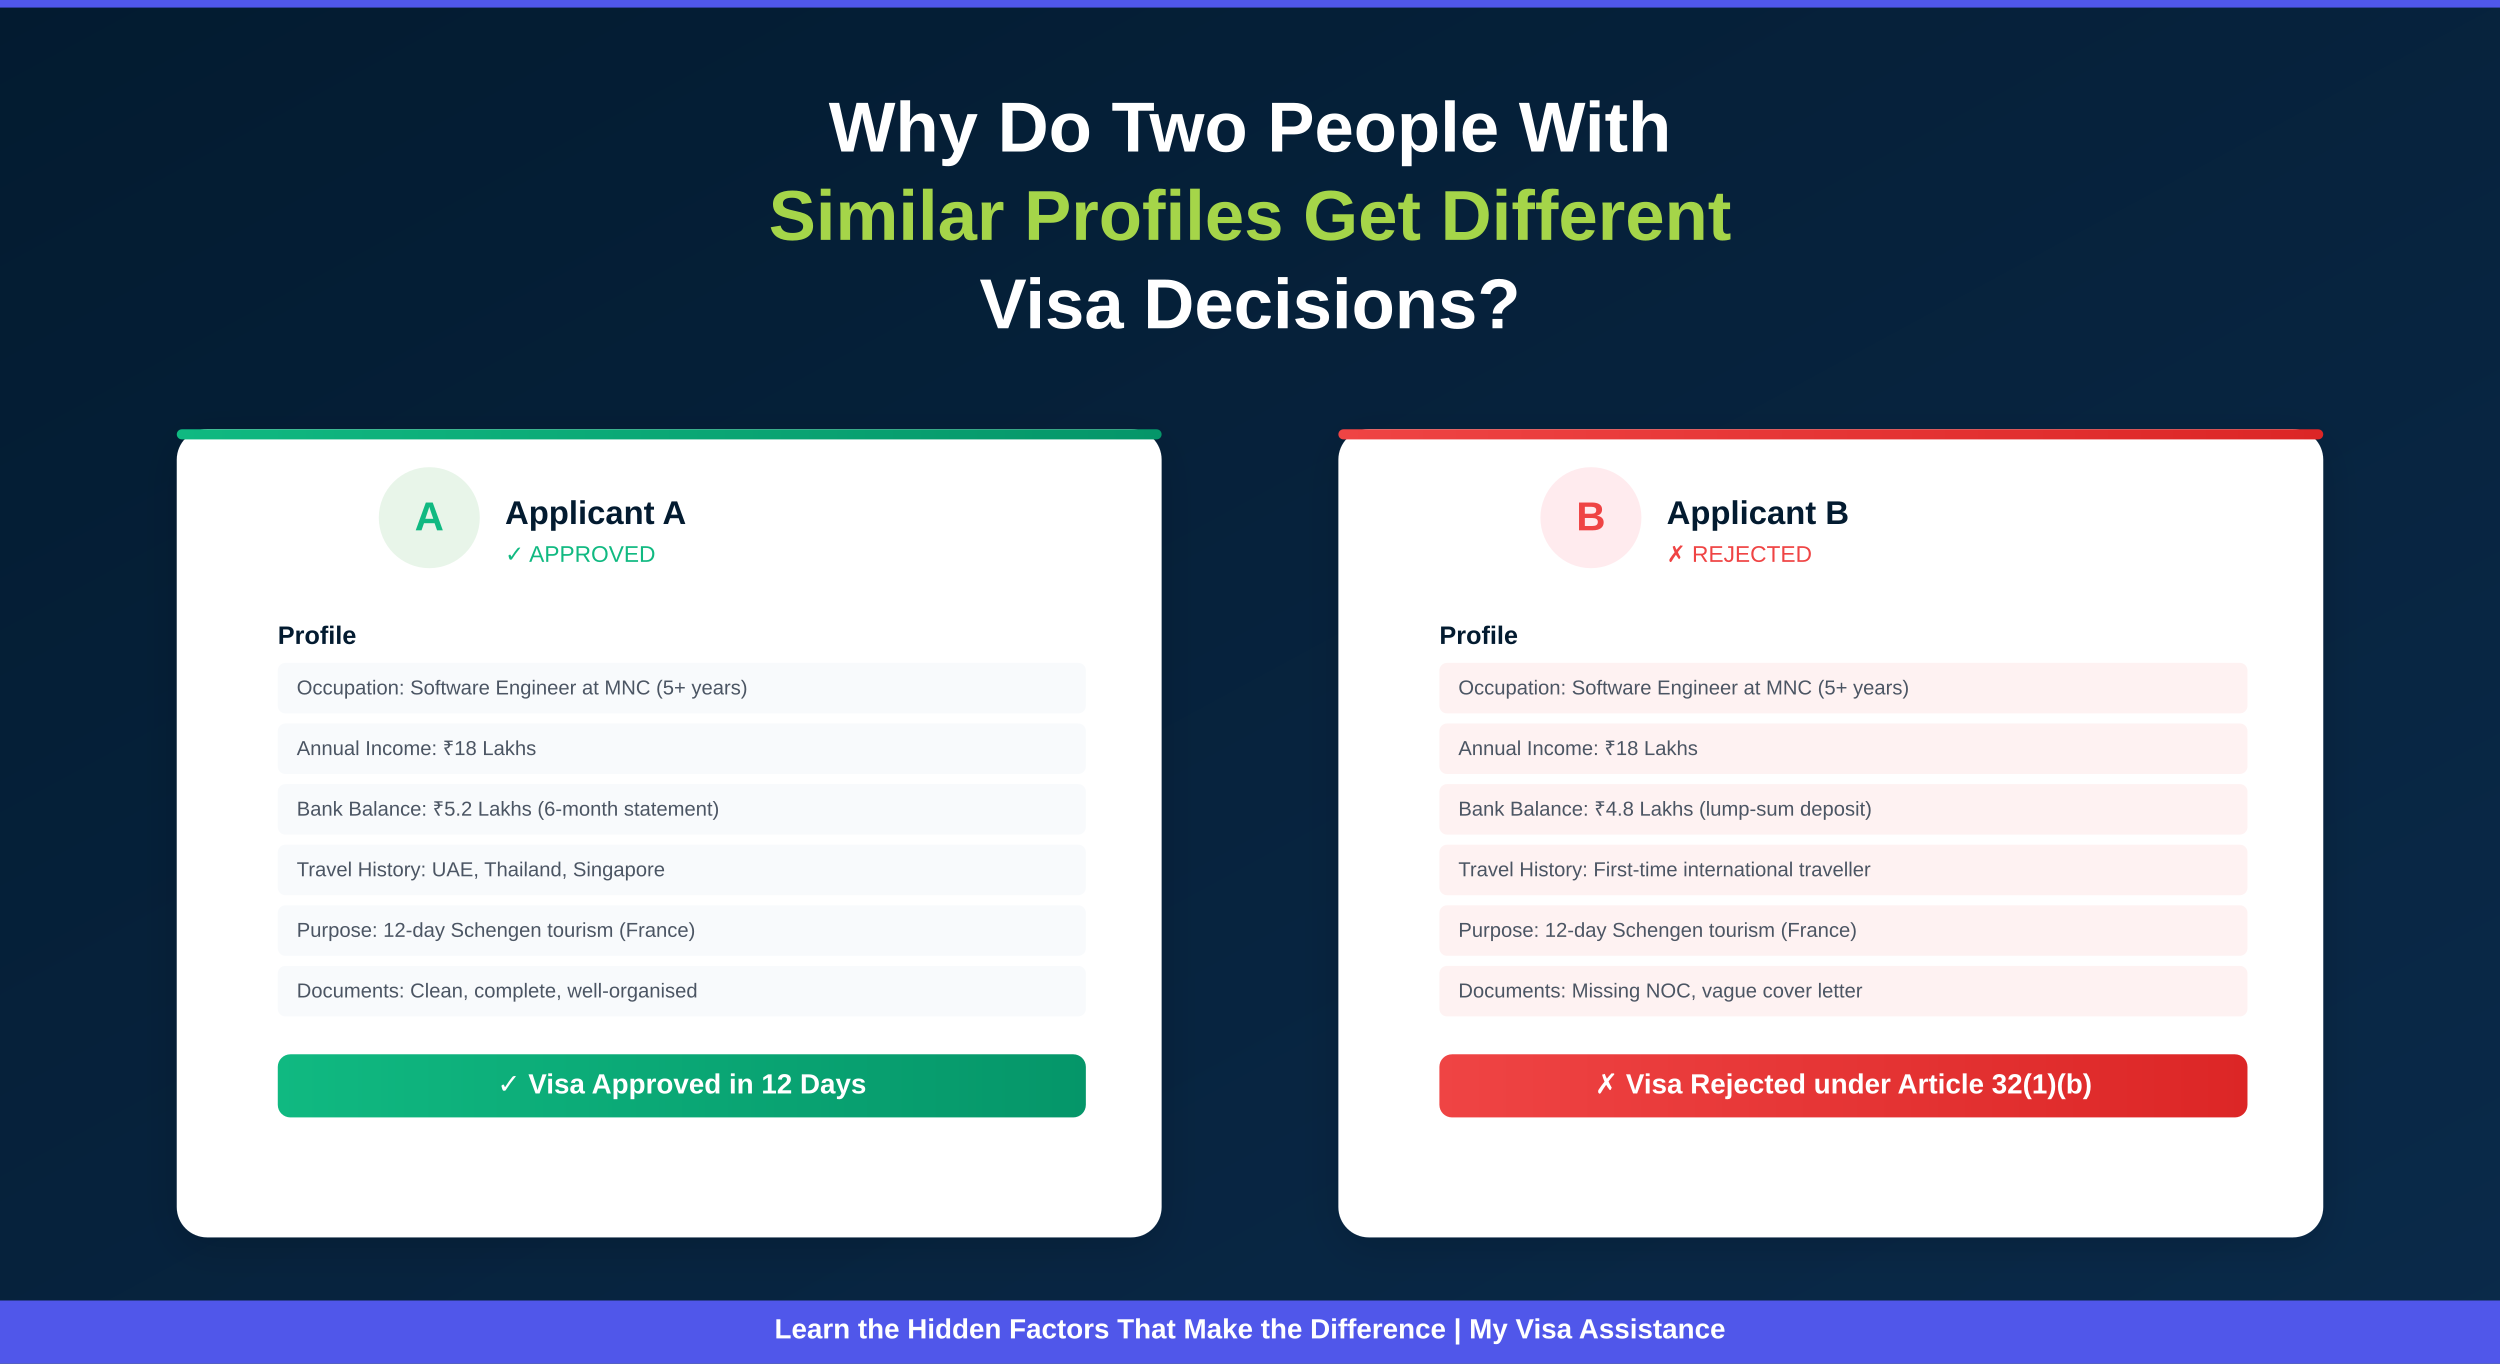
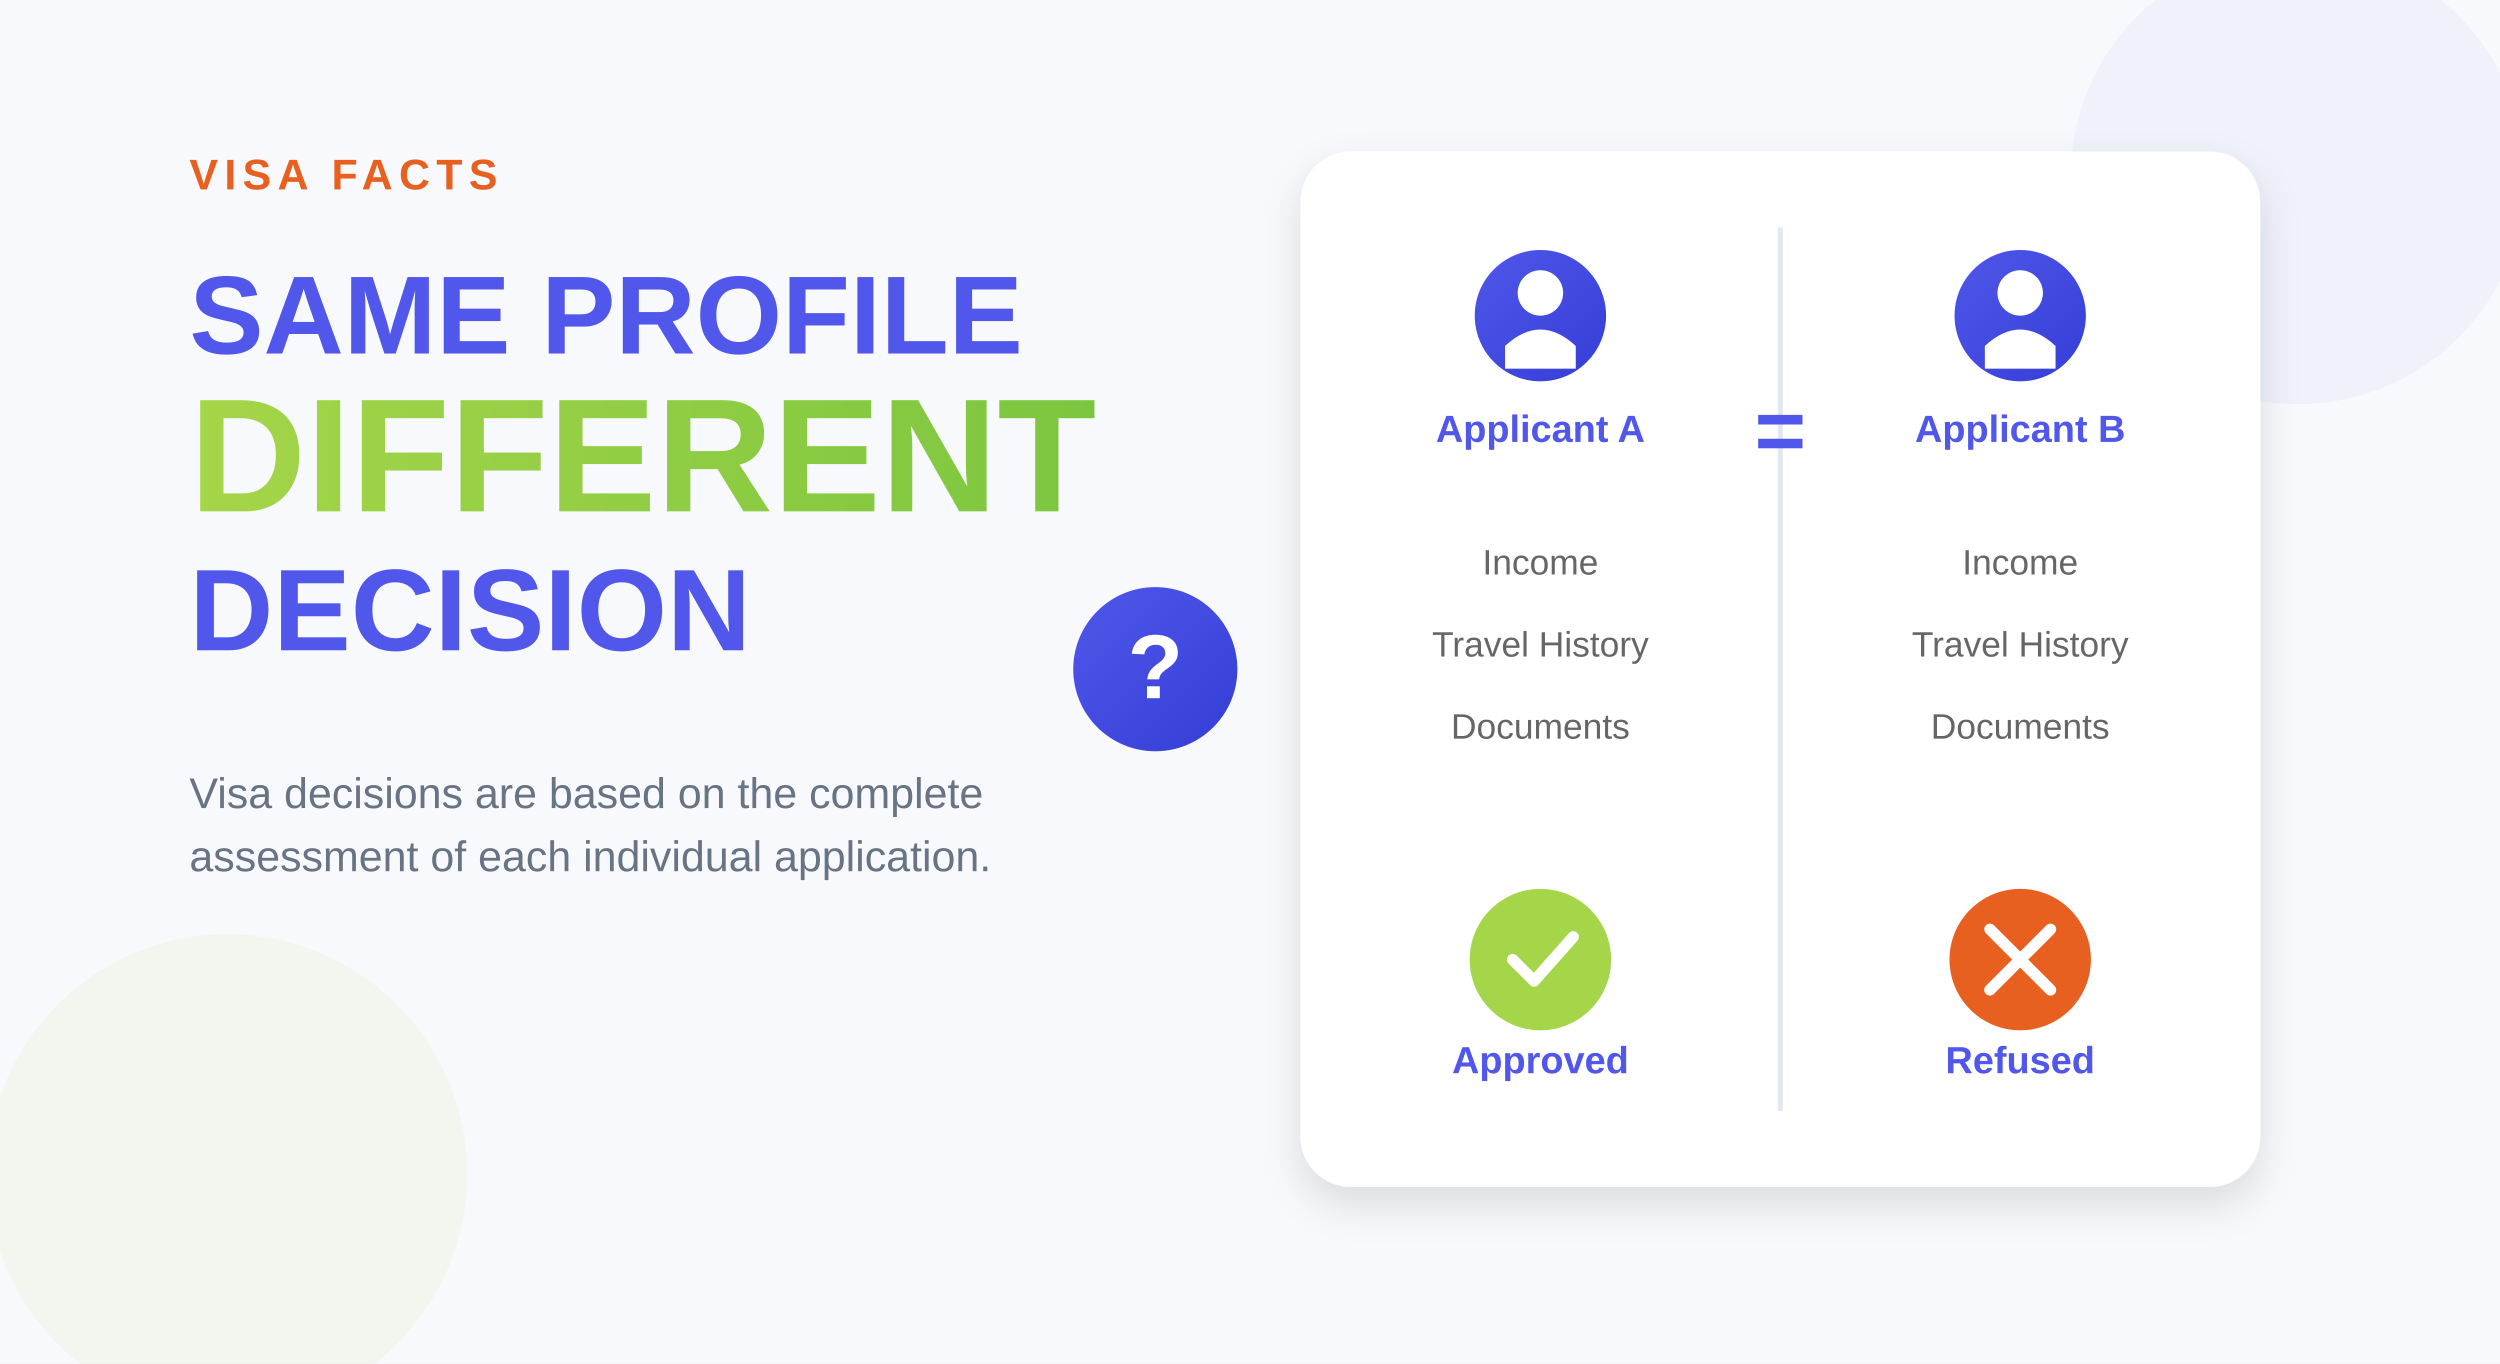
<svg xmlns="http://www.w3.org/2000/svg" width="1980" height="1080" viewBox="0 0 1980 1080">
  <defs>
-     <linearGradient id="bg" x1="0%" y1="0%" x2="100%" y2="100%">
-       <stop offset="0%" stop-color="#031B30" />
-       <stop offset="100%" stop-color="#0a2a4a" />
+     <linearGradient id="primary" x1="0%" y1="0%" x2="100%" y2="100%">
+       <stop offset="0%" stop-color="#5057EA" />
+       <stop offset="100%" stop-color="#343DD6" />
    </linearGradient>
    <linearGradient id="green" x1="0%" y1="0%" x2="100%">
-       <stop offset="0%" stop-color="#10b981" />
-       <stop offset="100%" stop-color="#059669" />
-     </linearGradient>
-     <linearGradient id="red" x1="0%" y1="0%" x2="100%">
-       <stop offset="0%" stop-color="#ef4444" />
-       <stop offset="100%" stop-color="#dc2626" />
+       <stop offset="0%" stop-color="#A5D549" />
+       <stop offset="100%" stop-color="#7CC63F" />
    </linearGradient>
    <filter id="shadow">
-       <feDropShadow dx="0" dy="8" stdDeviation="16" flood-opacity=".15" />
+       <feDropShadow dx="0" dy="14" stdDeviation="16" flood-opacity=".12" />
    </filter>
  </defs>
-   <rect width="1980" height="1080" fill="url(#bg)" />
-   <rect width="1980" height="6" fill="#5057EA" />
-   <text x="990" y="120" text-anchor="middle" font-family="Arial" font-weight="700" font-size="56" fill="#FFFFFF">
-     Why Do Two People With
+   <rect width="1980" height="1080" fill="#F7F9FC" />
+   <circle cx="1820" cy="140" r="180" fill="#5057EA" opacity=".05" />
+   <circle cx="180" cy="930" r="190" fill="#A5D549" opacity=".08" />
+   <text x="150" y="150" font-family="Arial" font-size="34" font-weight="700" fill="#E86020" letter-spacing="5">
+ 
+         VISA FACTS
+ 
  </text>
-   <text x="990" y="190" text-anchor="middle" font-family="Arial" font-weight="700" font-size="56" fill="#A5D549">
-     Similar Profiles Get Different
+   <text x="150" y="280" font-family="Arial" font-size="88" font-weight="800" fill="#5057EA">
+ 
+         SAME PROFILE
+ 
  </text>
-   <text x="990" y="260" text-anchor="middle" font-family="Arial" font-weight="700" font-size="56" fill="#FFFFFF">
-     Visa Decisions?
+   <text x="150" y="405" font-family="Arial" font-size="128" font-weight="900" fill="url(#green)">
+ 
+         DIFFERENT
+ 
+   </text>
+   <text x="150" y="515" font-family="Arial" font-size="92" font-weight="800" fill="#5057EA">
+ 
+         DECISION
+ 
+   </text>
+   <text x="150" y="640" font-family="Arial" font-size="34" fill="#687384">
+ 
+         Visa decisions are based on the complete
+ 
+   </text>
+   <text x="150" y="690" font-family="Arial" font-size="34" fill="#687384">
+ 
+         assessment of each individual application.
+ 
  </text>
  <g filter="url(#shadow)">
-     <rect x="140" y="340" width="780" height="640" rx="24" fill="#FFFFFF" />
+     <rect x="1030" y="120" width="760" height="820" rx="40" fill="#FFFFFF" />
  </g>
-   <rect x="140" y="340" width="780" height="8" rx="4" fill="url(#green)" />
-   <circle cx="340" cy="410" r="40" fill="#E8F5E9" />
-   <text x="340" y="420" text-anchor="middle" font-family="Arial" font-weight="700" font-size="32" fill="#10b981">A</text>
-   <text x="400" y="415" font-family="Arial" font-weight="700" font-size="26" fill="#031B30">Applicant A</text>
-   <text x="400" y="445" font-family="Arial" font-weight="500" font-size="18" fill="#10b981">✓ APPROVED</text>
-   <text x="220" y="510" font-family="Arial" font-weight="600" font-size="20" fill="#031B30">Profile</text>
-   <rect x="220" y="525" width="640" height="40" rx="6" fill="#F8FAFC" />
-   <text x="235" y="550" font-family="Arial" font-size="16" fill="#4B5563">Occupation: Software Engineer at MNC (5+ years)</text>
-   <rect x="220" y="573" width="640" height="40" rx="6" fill="#F8FAFC" />
-   <text x="235" y="598" font-family="Arial" font-size="16" fill="#4B5563">Annual Income: ₹18 Lakhs</text>
-   <rect x="220" y="621" width="640" height="40" rx="6" fill="#F8FAFC" />
-   <text x="235" y="646" font-family="Arial" font-size="16" fill="#4B5563">Bank Balance: ₹5.2 Lakhs (6-month statement)</text>
-   <rect x="220" y="669" width="640" height="40" rx="6" fill="#F8FAFC" />
-   <text x="235" y="694" font-family="Arial" font-size="16" fill="#4B5563">Travel History: UAE, Thailand, Singapore</text>
-   <rect x="220" y="717" width="640" height="40" rx="6" fill="#F8FAFC" />
-   <text x="235" y="742" font-family="Arial" font-size="16" fill="#4B5563">Purpose: 12-day Schengen tourism (France)</text>
-   <rect x="220" y="765" width="640" height="40" rx="6" fill="#F8FAFC" />
-   <text x="235" y="790" font-family="Arial" font-size="16" fill="#4B5563">Documents: Clean, complete, well-organised</text>
-   <rect x="220" y="835" width="640" height="50" rx="10" fill="url(#green)" />
-   <text x="540" y="866" text-anchor="middle" font-family="Arial" font-weight="700" font-size="22" fill="#FFFFFF">✓ Visa Approved in 12 Days</text>
-   <g filter="url(#shadow)">
-     <rect x="1060" y="340" width="780" height="640" rx="24" fill="#FFFFFF" />
-   </g>
-   <rect x="1060" y="340" width="780" height="8" rx="4" fill="url(#red)" />
-   <circle cx="1260" cy="410" r="40" fill="#FFEBEE" />
-   <text x="1260" y="420" text-anchor="middle" font-family="Arial" font-weight="700" font-size="32" fill="#ef4444">B</text>
-   <text x="1320" y="415" font-family="Arial" font-weight="700" font-size="26" fill="#031B30">Applicant B</text>
-   <text x="1320" y="445" font-family="Arial" font-weight="500" font-size="18" fill="#ef4444">✗ REJECTED</text>
-   <text x="1140" y="510" font-family="Arial" font-weight="600" font-size="20" fill="#031B30">Profile</text>
-   <rect x="1140" y="525" width="640" height="40" rx="6" fill="#FEF2F2" />
-   <text x="1155" y="550" font-family="Arial" font-size="16" fill="#4B5563">Occupation: Software Engineer at MNC (5+ years)</text>
-   <rect x="1140" y="573" width="640" height="40" rx="6" fill="#FEF2F2" />
-   <text x="1155" y="598" font-family="Arial" font-size="16" fill="#4B5563">Annual Income: ₹18 Lakhs</text>
-   <rect x="1140" y="621" width="640" height="40" rx="6" fill="#FEF2F2" />
-   <text x="1155" y="646" font-family="Arial" font-size="16" fill="#4B5563">Bank Balance: ₹4.8 Lakhs (lump-sum deposit)</text>
-   <rect x="1140" y="669" width="640" height="40" rx="6" fill="#FEF2F2" />
-   <text x="1155" y="694" font-family="Arial" font-size="16" fill="#4B5563">Travel History: First-time international traveller</text>
-   <rect x="1140" y="717" width="640" height="40" rx="6" fill="#FEF2F2" />
-   <text x="1155" y="742" font-family="Arial" font-size="16" fill="#4B5563">Purpose: 12-day Schengen tourism (France)</text>
-   <rect x="1140" y="765" width="640" height="40" rx="6" fill="#FEF2F2" />
-   <text x="1155" y="790" font-family="Arial" font-size="16" fill="#4B5563">Documents: Missing NOC, vague cover letter</text>
-   <rect x="1140" y="835" width="640" height="50" rx="10" fill="url(#red)" />
-   <text x="1460" y="866" text-anchor="middle" font-family="Arial" font-weight="700" font-size="22" fill="#FFFFFF">✗ Visa Rejected under Article 32(1)(b)</text>
-   <rect x="0" y="1030" width="1980" height="50" fill="#5057EA" />
-   <text x="990" y="1060" text-anchor="middle" font-family="Arial" font-size="22" font-weight="600" fill="#FFFFFF">
-     Learn the Hidden Factors That Make the Difference | My Visa Assistance
+   <line x1="1410" y1="180" x2="1410" y2="880" stroke="#E2E7F5" stroke-width="4" />
+   <circle cx="1220" cy="250" r="52" fill="url(#primary)" />
+   <circle cx="1220" cy="232" r="18" fill="#FFFFFF" />
+   <path d="M1192 274Q1220 248 1248 274V292H1192Z" fill="#FFFFFF" />
+   <text x="1220" y="350" text-anchor="middle" font-family="Arial" font-size="30" font-weight="700" fill="#5057EA">
+ 
+         Applicant A
+ 
+   </text>
+   <circle cx="1600" cy="250" r="52" fill="url(#primary)" />
+   <circle cx="1600" cy="232" r="18" fill="#FFFFFF" />
+   <path d="M1572 274Q1600 248 1628 274V292H1572Z" fill="#FFFFFF" />
+   <text x="1600" y="350" text-anchor="middle" font-family="Arial" font-size="30" font-weight="700" fill="#5057EA">
+ 
+         Applicant B
+ 
+   </text>
+   <text x="1410" y="365" text-anchor="middle" font-family="Arial" font-size="70" font-weight="900" fill="#5057EA">
+ 
+         =
+ 
+   </text>
+   <text x="1220" y="455" text-anchor="middle" font-family="Arial" font-size="28" fill="#666">
+         Income
+   </text>
+   <text x="1600" y="455" text-anchor="middle" font-family="Arial" font-size="28" fill="#666">
+         Income
+   </text>
+   <text x="1220" y="520" text-anchor="middle" font-family="Arial" font-size="28" fill="#666">
+         Travel History
+   </text>
+   <text x="1600" y="520" text-anchor="middle" font-family="Arial" font-size="28" fill="#666">
+         Travel History
+   </text>
+   <text x="1220" y="585" text-anchor="middle" font-family="Arial" font-size="28" fill="#666">
+         Documents
+   </text>
+   <text x="1600" y="585" text-anchor="middle" font-family="Arial" font-size="28" fill="#666">
+         Documents
+   </text>
+   <circle cx="1220" cy="760" r="56" fill="#A5D549" />
+   <path d="M1198 760L1215 777L1246 742" fill="none" stroke="#FFFFFF" stroke-width="9" stroke-linecap="round" stroke-linejoin="round" />
+   <text x="1220" y="850" text-anchor="middle" font-family="Arial" font-size="30" font-weight="700" fill="#5057EA">
+         Approved
+   </text>
+   <circle cx="1600" cy="760" r="56" fill="#E86020" />
+   <line x1="1576" y1="736" x2="1624" y2="784" stroke="#FFFFFF" stroke-width="9" stroke-linecap="round" />
+   <line x1="1624" y1="736" x2="1576" y2="784" stroke="#FFFFFF" stroke-width="9" stroke-linecap="round" />
+   <text x="1600" y="850" text-anchor="middle" font-family="Arial" font-size="30" font-weight="700" fill="#5057EA">
+         Refused
+   </text>
+   <circle cx="915" cy="530" r="65" fill="url(#primary)" />
+   <text x="915" y="553" text-anchor="middle" font-family="Arial" font-size="72" font-weight="900" fill="#FFFFFF">
+         ?
  </text>
</svg>
